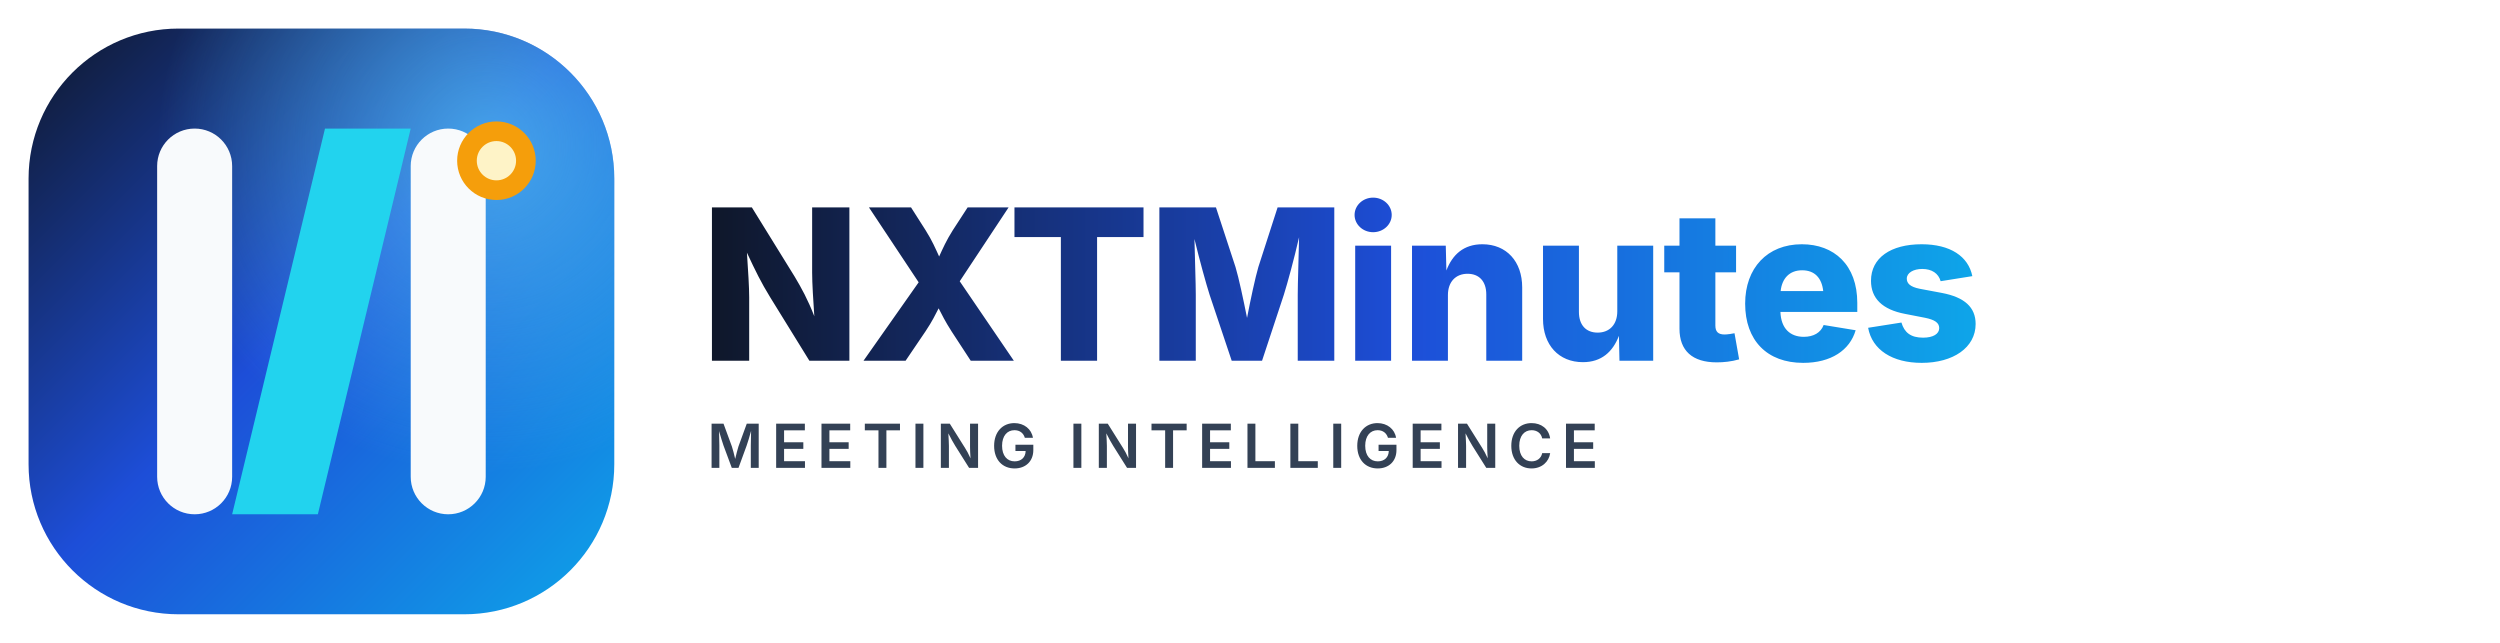
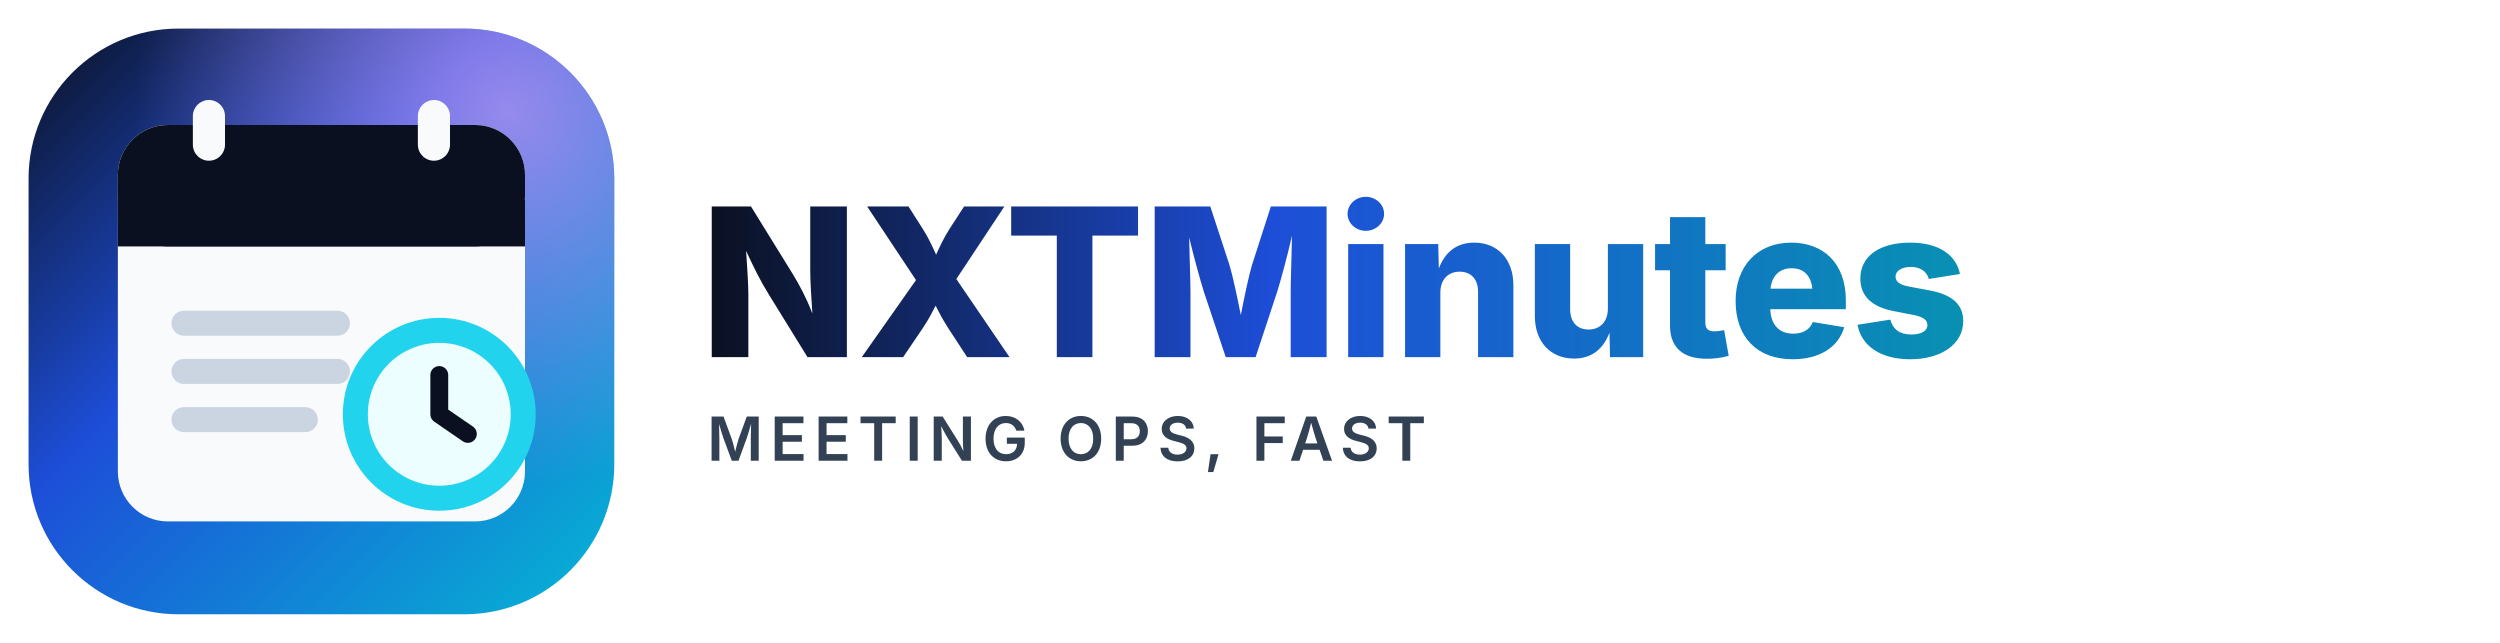
<svg xmlns="http://www.w3.org/2000/svg" width="1400" height="360" viewBox="0 0 1400 360">
  <defs>
-     <linearGradient id="nxt-bg" x1="0%" y1="0%" x2="100%" y2="100%">
-       <stop offset="0%" stop-color="#0f172a" />
-       <stop offset="48%" stop-color="#1d4ed8" />
-       <stop offset="100%" stop-color="#0ea5e9" />
+     <linearGradient id="bg" x1="0%" y1="0%" x2="100%" y2="100%">
+       <stop offset="0%" stop-color="#0b1020" />
+       <stop offset="40%" stop-color="#1d4ed8" />
+       <stop offset="100%" stop-color="#06b6d4" />
    </linearGradient>
-     <radialGradient id="nxt-glow" cx="78%" cy="20%" r="56%">
-       <stop offset="0%" stop-color="#67e8f9" stop-opacity="0.55" />
-       <stop offset="100%" stop-color="#67e8f9" stop-opacity="0" />
+     <linearGradient id="word" x1="0%" y1="0%" x2="100%" y2="0%">
+       <stop offset="0%" stop-color="#0b1020" />
+       <stop offset="45%" stop-color="#1d4ed8" />
+       <stop offset="100%" stop-color="#0891b2" />
+     </linearGradient>
+     <radialGradient id="flare" cx="82%" cy="14%" r="64%">
+       <stop offset="0%" stop-color="#f0abfc" stop-opacity="0.58" />
+       <stop offset="100%" stop-color="#f0abfc" stop-opacity="0" />
    </radialGradient>
-     <linearGradient id="text-gradient" x1="0%" y1="0%" x2="100%" y2="0%">
-       <stop offset="0%" stop-color="#0f172a" />
-       <stop offset="55%" stop-color="#1d4ed8" />
-       <stop offset="100%" stop-color="#0ea5e9" />
-     </linearGradient>
  </defs>
-   <rect x="16" y="16" width="328" height="328" rx="84" fill="url(#nxt-bg)" />
-   <rect x="16" y="16" width="328" height="328" rx="84" fill="url(#nxt-glow)" />
-   <rect x="88" y="72" width="42" height="216" rx="21" fill="#f8fafc" />
-   <rect x="230" y="72" width="42" height="216" rx="21" fill="#f8fafc" />
-   <polygon points="130,288 178,288 230,72 182,72" fill="#22d3ee" />
-   <circle cx="278" cy="90" r="22" fill="#f59e0b" />
-   <circle cx="278" cy="90" r="11" fill="#fef3c7" />
-   <text x="392" y="202" font-family="Segoe UI, Inter, Helvetica, Arial, sans-serif" font-size="118" font-weight="800" letter-spacing="-1.6" fill="url(#text-gradient)">
+   <rect x="16" y="16" width="328" height="328" rx="84" fill="url(#bg)" />
+   <rect x="16" y="16" width="328" height="328" rx="84" fill="url(#flare)" />
+   <rect x="66" y="70" width="228" height="222" rx="28" fill="#f8fafc" />
+   <rect x="66" y="70" width="228" height="68" rx="28" fill="#0b1020" />
+   <rect x="66" y="112" width="228" height="26" fill="#0b1020" />
+   <rect x="96" y="174" width="100" height="14" rx="7" fill="#cbd5e1" />
+   <rect x="96" y="201" width="100" height="14" rx="7" fill="#cbd5e1" />
+   <rect x="96" y="228" width="82" height="14" rx="7" fill="#cbd5e1" />
+   <rect x="108" y="56" width="18" height="34" rx="9" fill="#f8fafc" />
+   <rect x="234" y="56" width="18" height="34" rx="9" fill="#f8fafc" />
+   <circle cx="246" cy="232" r="54" fill="#22d3ee" />
+   <circle cx="246" cy="232" r="40" fill="#ecfeff" />
+   <path d="M246 210v22l16 11" fill="none" stroke="#0b1020" stroke-width="10" stroke-linecap="round" stroke-linejoin="round" />
+   <text x="392" y="200" font-family="Segoe UI, Inter, Helvetica, Arial, sans-serif" font-size="116" font-weight="800" letter-spacing="-1" fill="url(#word)">
    NXTMinutes
  </text>
-   <text x="396" y="262" font-family="Segoe UI, Inter, Helvetica, Arial, sans-serif" font-size="34" font-weight="600" letter-spacing="4.8" fill="#334155">
-     MEETING INTELLIGENCE
+   <text x="396" y="258" font-family="Segoe UI, Inter, Helvetica, Arial, sans-serif" font-size="34" font-weight="600" letter-spacing="4" fill="#334155">
+     MEETING OPS, FAST
  </text>
</svg>
